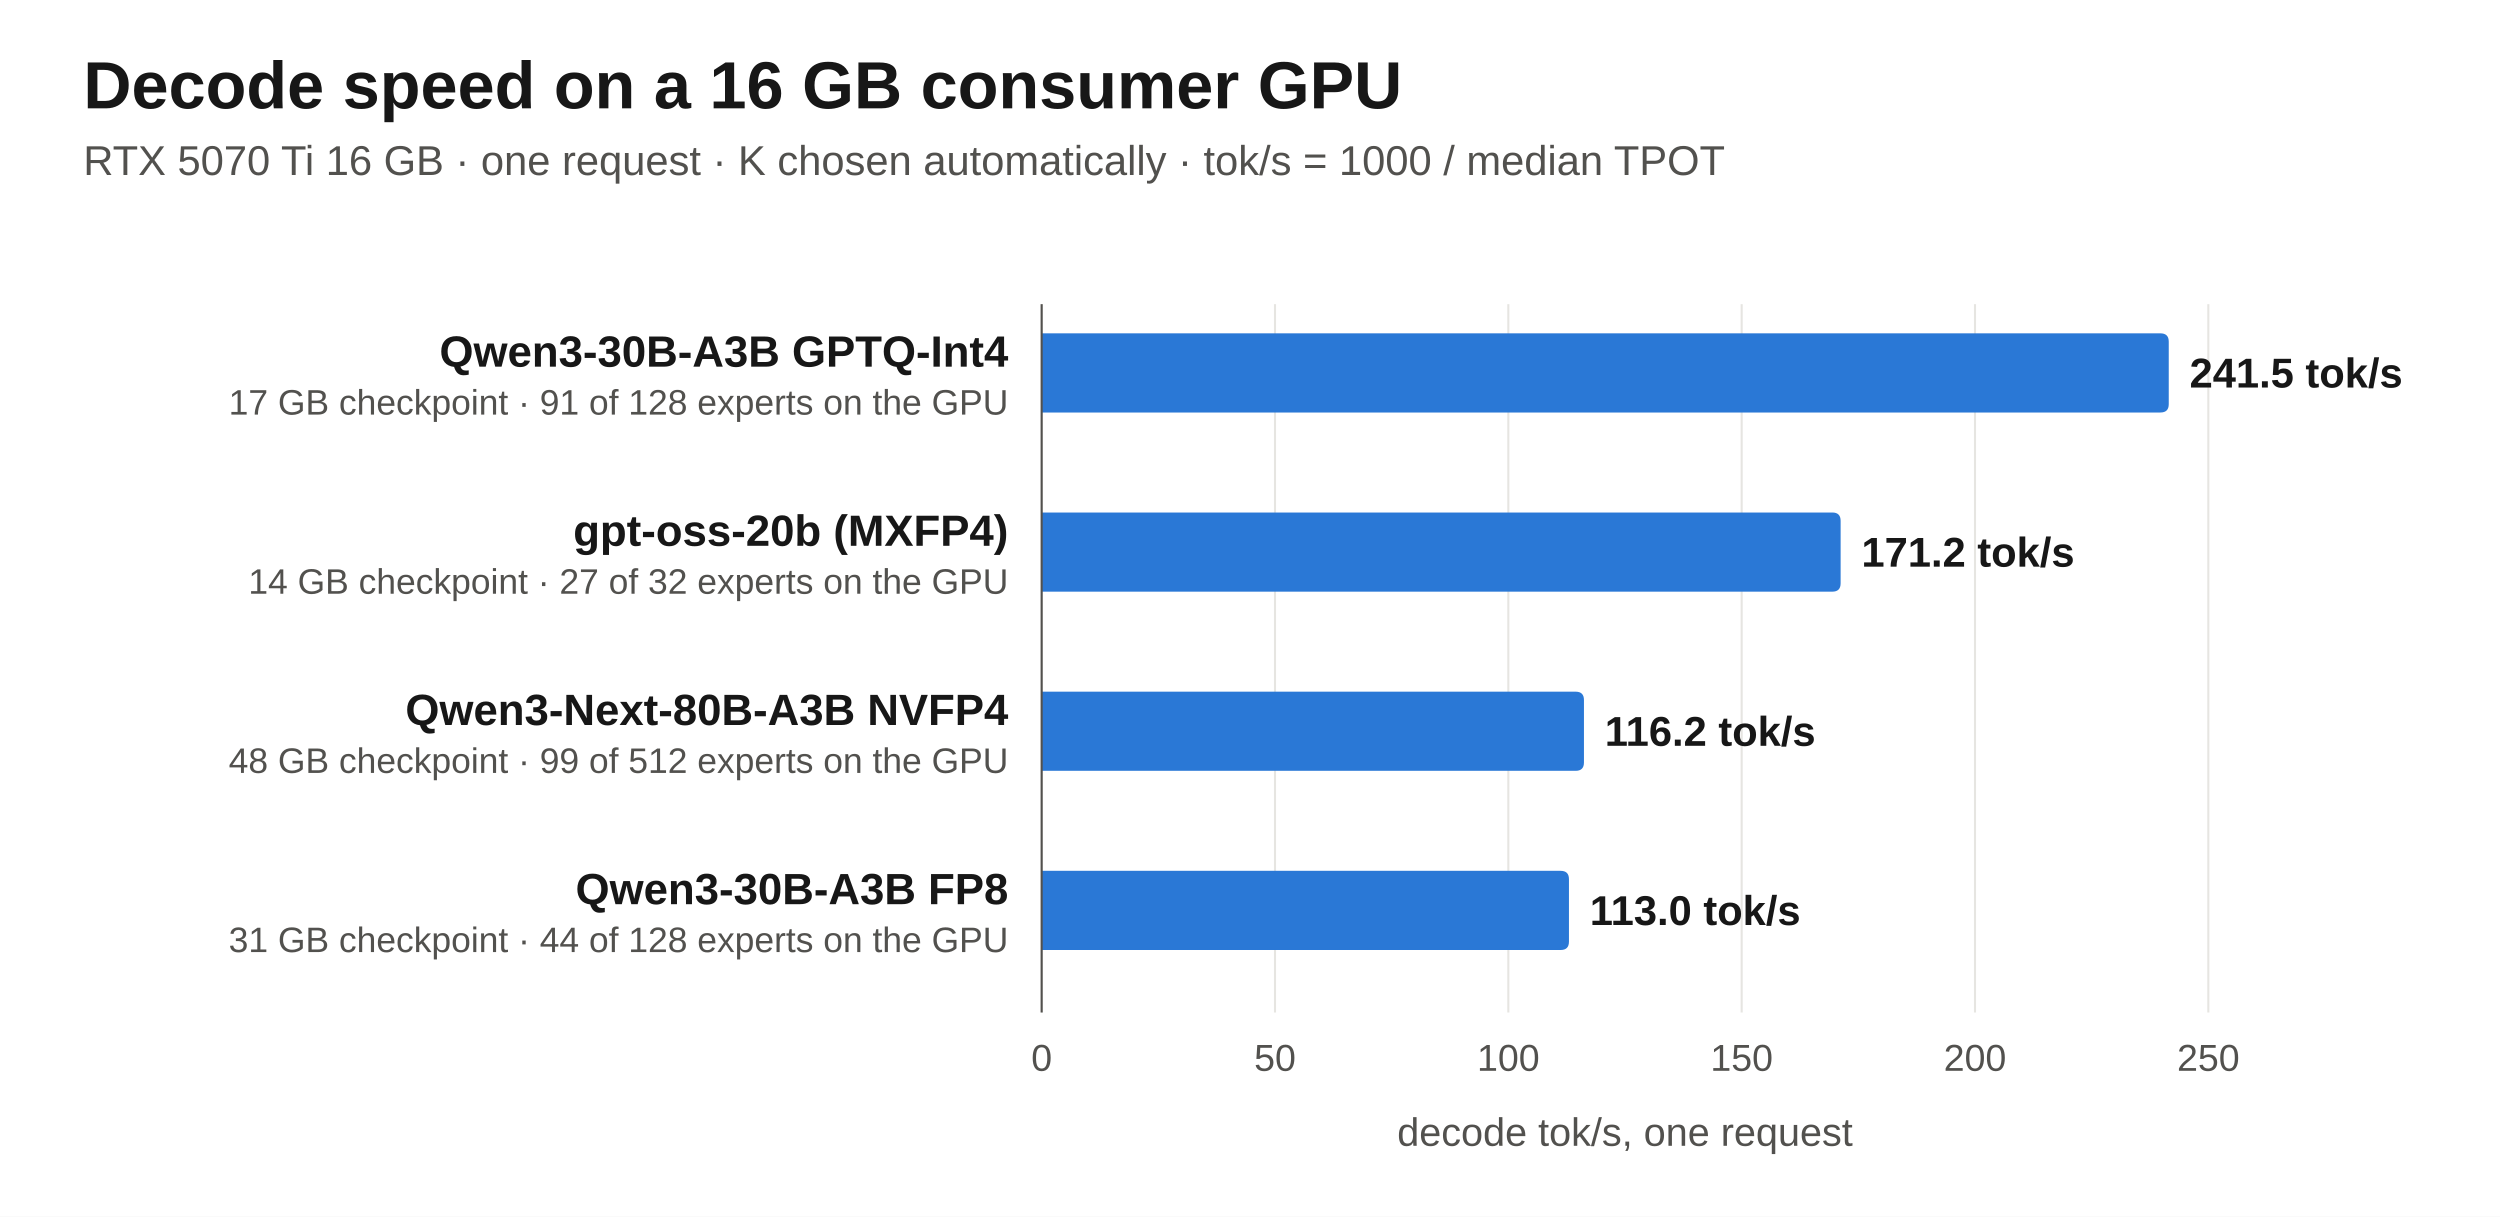
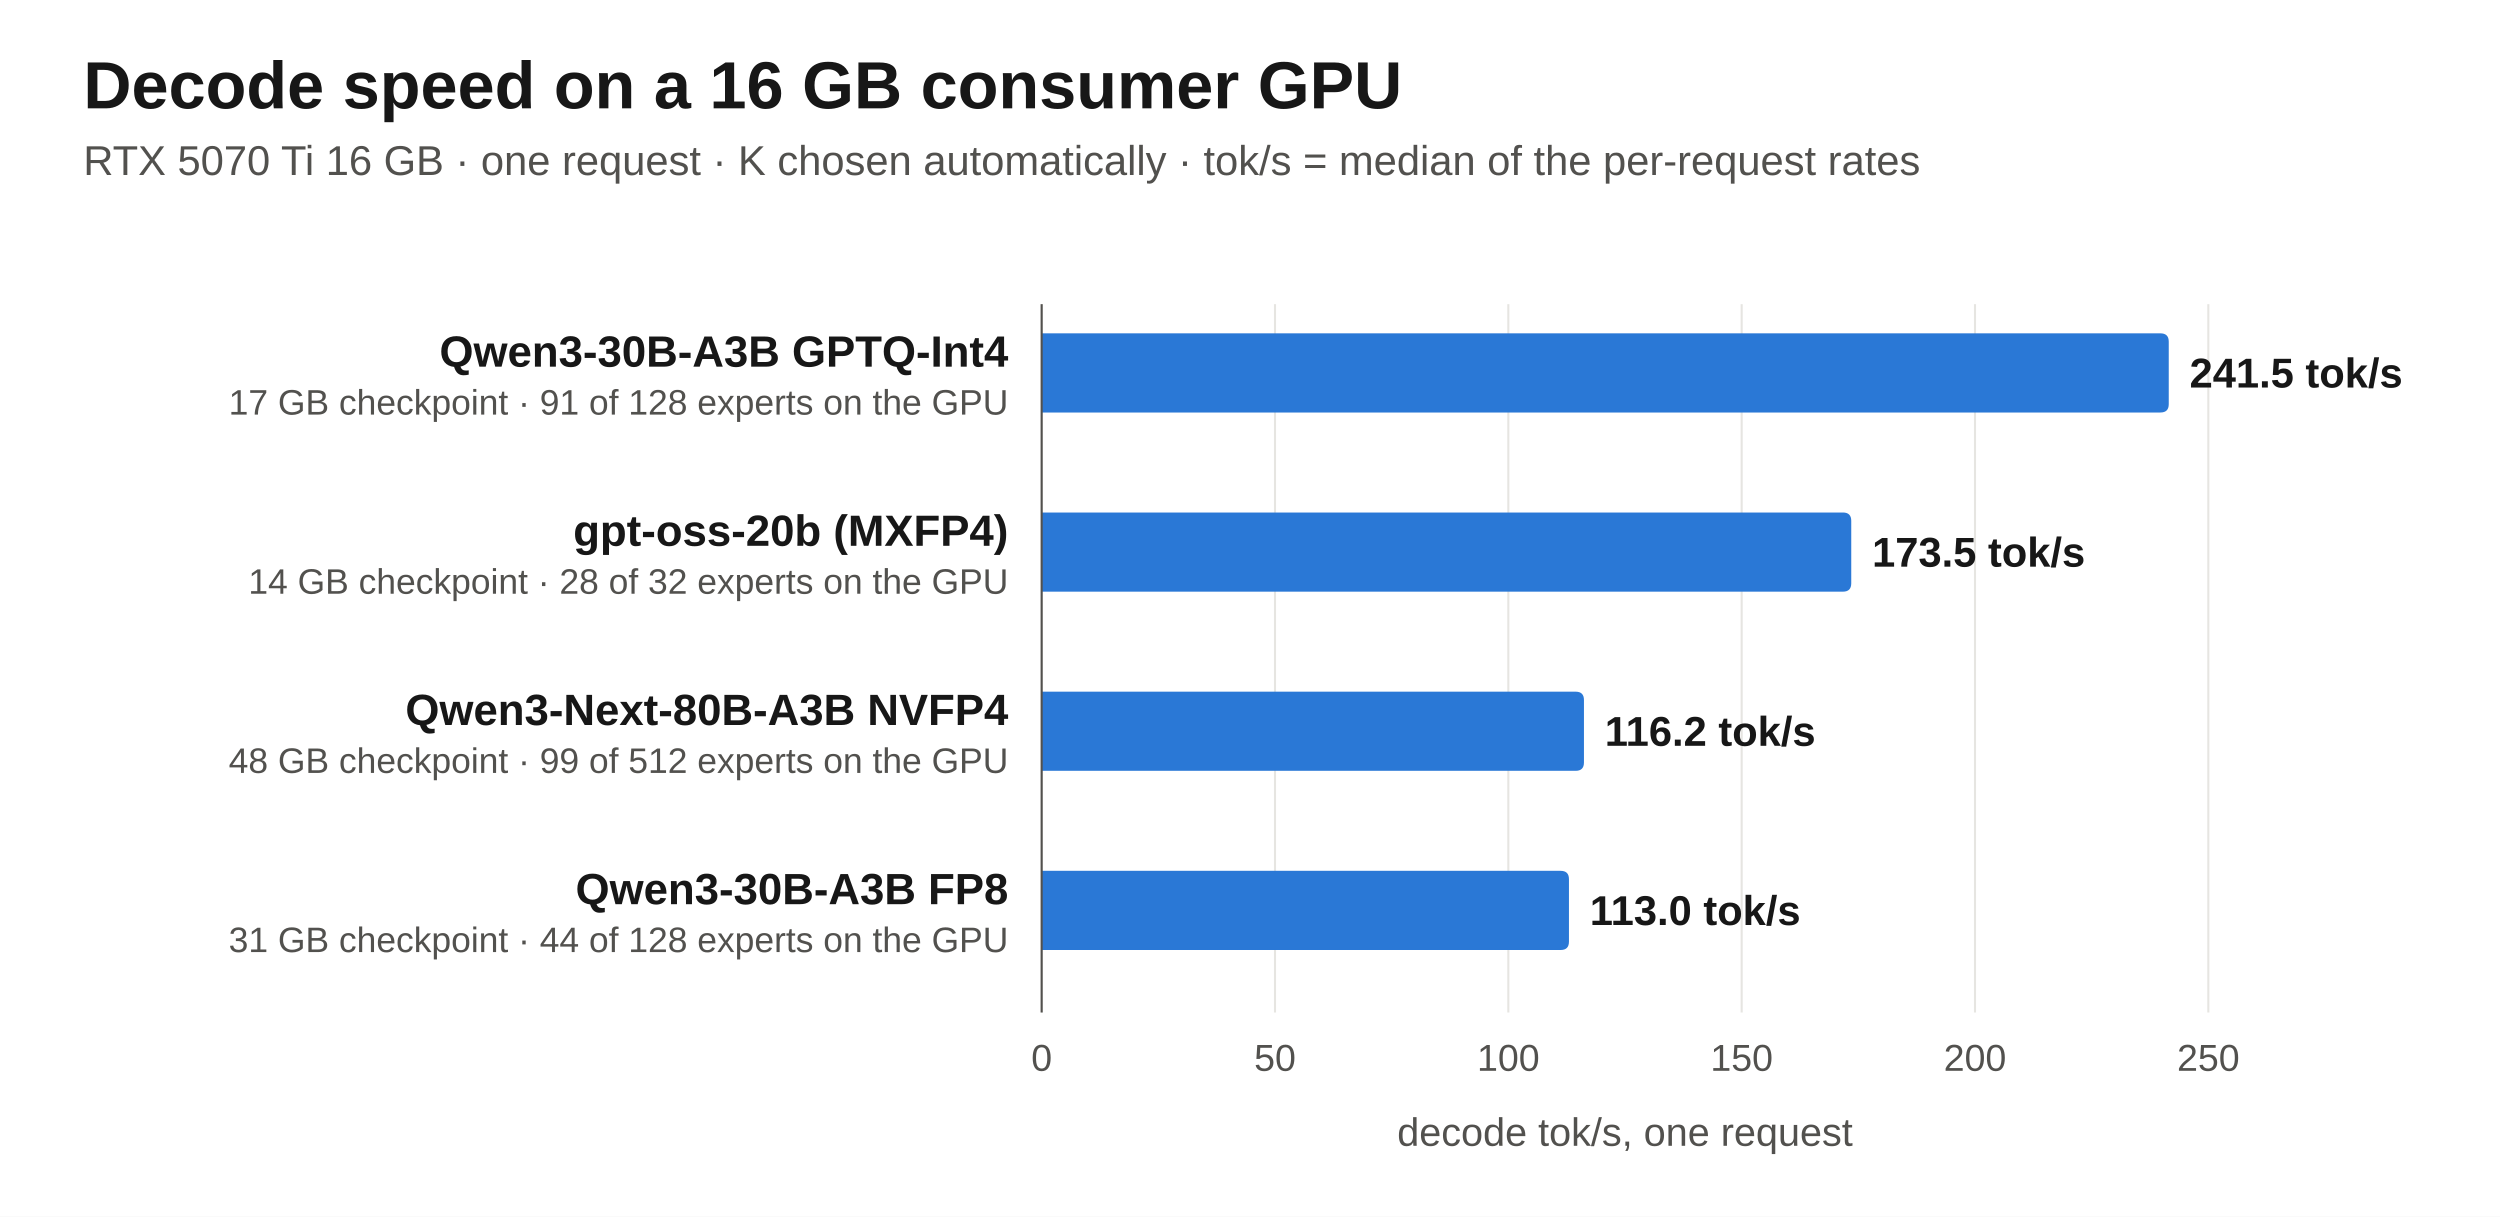
<svg xmlns="http://www.w3.org/2000/svg" width="1200" height="584" viewBox="0 0 1200 584" role="img" aria-labelledby="title desc">
  <rect width="1200" height="584" fill="#fff" />
  <g font-family="Arial, Helvetica, sans-serif">
    <text x="40" y="52" font-size="32" fill="#171717" font-weight="700" text-anchor="start">Decode speed on a 16 GB consumer GPU</text>
-     <text x="40" y="84" font-size="20" fill="#52514e" text-anchor="start">RTX 5070 Ti 16 GB · one request · K chosen automatically · tok/s = 1000 / median TPOT</text>
+     <text x="40" y="84" font-size="20" fill="#52514e" text-anchor="start">RTX 5070 Ti 16 GB · one request · K chosen automatically · tok/s = median of the per-request rates</text>
    <line x1="500.0" y1="146" x2="500.0" y2="486" stroke="#e6e5e1" stroke-width="1" />
    <text x="500.0" y="514" font-size="18" fill="#52514e" text-anchor="middle">0</text>
    <line x1="612.0" y1="146" x2="612.0" y2="486" stroke="#e6e5e1" stroke-width="1" />
    <text x="612.0" y="514" font-size="18" fill="#52514e" text-anchor="middle">50</text>
    <line x1="724.0" y1="146" x2="724.0" y2="486" stroke="#e6e5e1" stroke-width="1" />
    <text x="724.0" y="514" font-size="18" fill="#52514e" text-anchor="middle">100</text>
    <line x1="836.0" y1="146" x2="836.0" y2="486" stroke="#e6e5e1" stroke-width="1" />
    <text x="836.0" y="514" font-size="18" fill="#52514e" text-anchor="middle">150</text>
    <line x1="948.0" y1="146" x2="948.0" y2="486" stroke="#e6e5e1" stroke-width="1" />
    <text x="948.0" y="514" font-size="18" fill="#52514e" text-anchor="middle">200</text>
    <line x1="1060.0" y1="146" x2="1060.0" y2="486" stroke="#e6e5e1" stroke-width="1" />
    <text x="1060.0" y="514" font-size="18" fill="#52514e" text-anchor="middle">250</text>
    <text x="780.0" y="550" font-size="19" fill="#52514e" text-anchor="middle">decode tok/s, one request</text>
    <path d="M500 160 H1037.0 Q1041.0 160 1041.0 164 V194 Q1041.0 198 1037.0 198 H500 Z" fill="#2a78d6" />
    <text x="484" y="176" font-size="21" fill="#171717" font-weight="700" text-anchor="end">Qwen3-30B-A3B GPTQ-Int4</text>
    <text x="484" y="199" font-size="17" fill="#52514e" text-anchor="end">17 GB checkpoint · 91 of 128 experts on the GPU</text>
    <text x="1051.0" y="186" font-size="20" fill="#171717" font-weight="700" text-anchor="start">241.5 tok/s</text>
-     <path d="M500 246 H879.5 Q883.5 246 883.5 250 V280 Q883.5 284 879.5 284 H500 Z" fill="#2a78d6" />
+     <path d="M500 246 H884.6 Q888.6 246 888.6 250 V280 Q888.6 284 884.6 284 H500 Z" fill="#2a78d6" />
    <text x="484" y="262" font-size="21" fill="#171717" font-weight="700" text-anchor="end">gpt-oss-20b (MXFP4)</text>
-     <text x="484" y="285" font-size="17" fill="#52514e" text-anchor="end">14 GB checkpoint · 27 of 32 experts on the GPU</text>
-     <text x="893.5" y="272" font-size="20" fill="#171717" font-weight="700" text-anchor="start">171.2 tok/s</text>
+     <text x="484" y="285" font-size="17" fill="#52514e" text-anchor="end">14 GB checkpoint · 28 of 32 experts on the GPU</text>
+     <text x="898.6" y="272" font-size="20" fill="#171717" font-weight="700" text-anchor="start">173.5 tok/s</text>
    <path d="M500 332 H756.3 Q760.3 332 760.3 336 V366 Q760.3 370 756.3 370 H500 Z" fill="#2a78d6" />
    <text x="484" y="348" font-size="21" fill="#171717" font-weight="700" text-anchor="end">Qwen3-Next-80B-A3B NVFP4</text>
    <text x="484" y="371" font-size="17" fill="#52514e" text-anchor="end">48 GB checkpoint · 99 of 512 experts on the GPU</text>
    <text x="770.3" y="358" font-size="20" fill="#171717" font-weight="700" text-anchor="start">116.2 tok/s</text>
    <path d="M500 418 H749.1 Q753.1 418 753.1 422 V452 Q753.1 456 749.1 456 H500 Z" fill="#2a78d6" />
    <text x="484" y="434" font-size="21" fill="#171717" font-weight="700" text-anchor="end">Qwen3-30B-A3B FP8</text>
    <text x="484" y="457" font-size="17" fill="#52514e" text-anchor="end">31 GB checkpoint · 44 of 128 experts on the GPU</text>
    <text x="763.1" y="444" font-size="20" fill="#171717" font-weight="700" text-anchor="start">113.0 tok/s</text>
    <line x1="500" y1="146" x2="500" y2="486" stroke="#52514e" stroke-width="1" />
  </g>
</svg>
